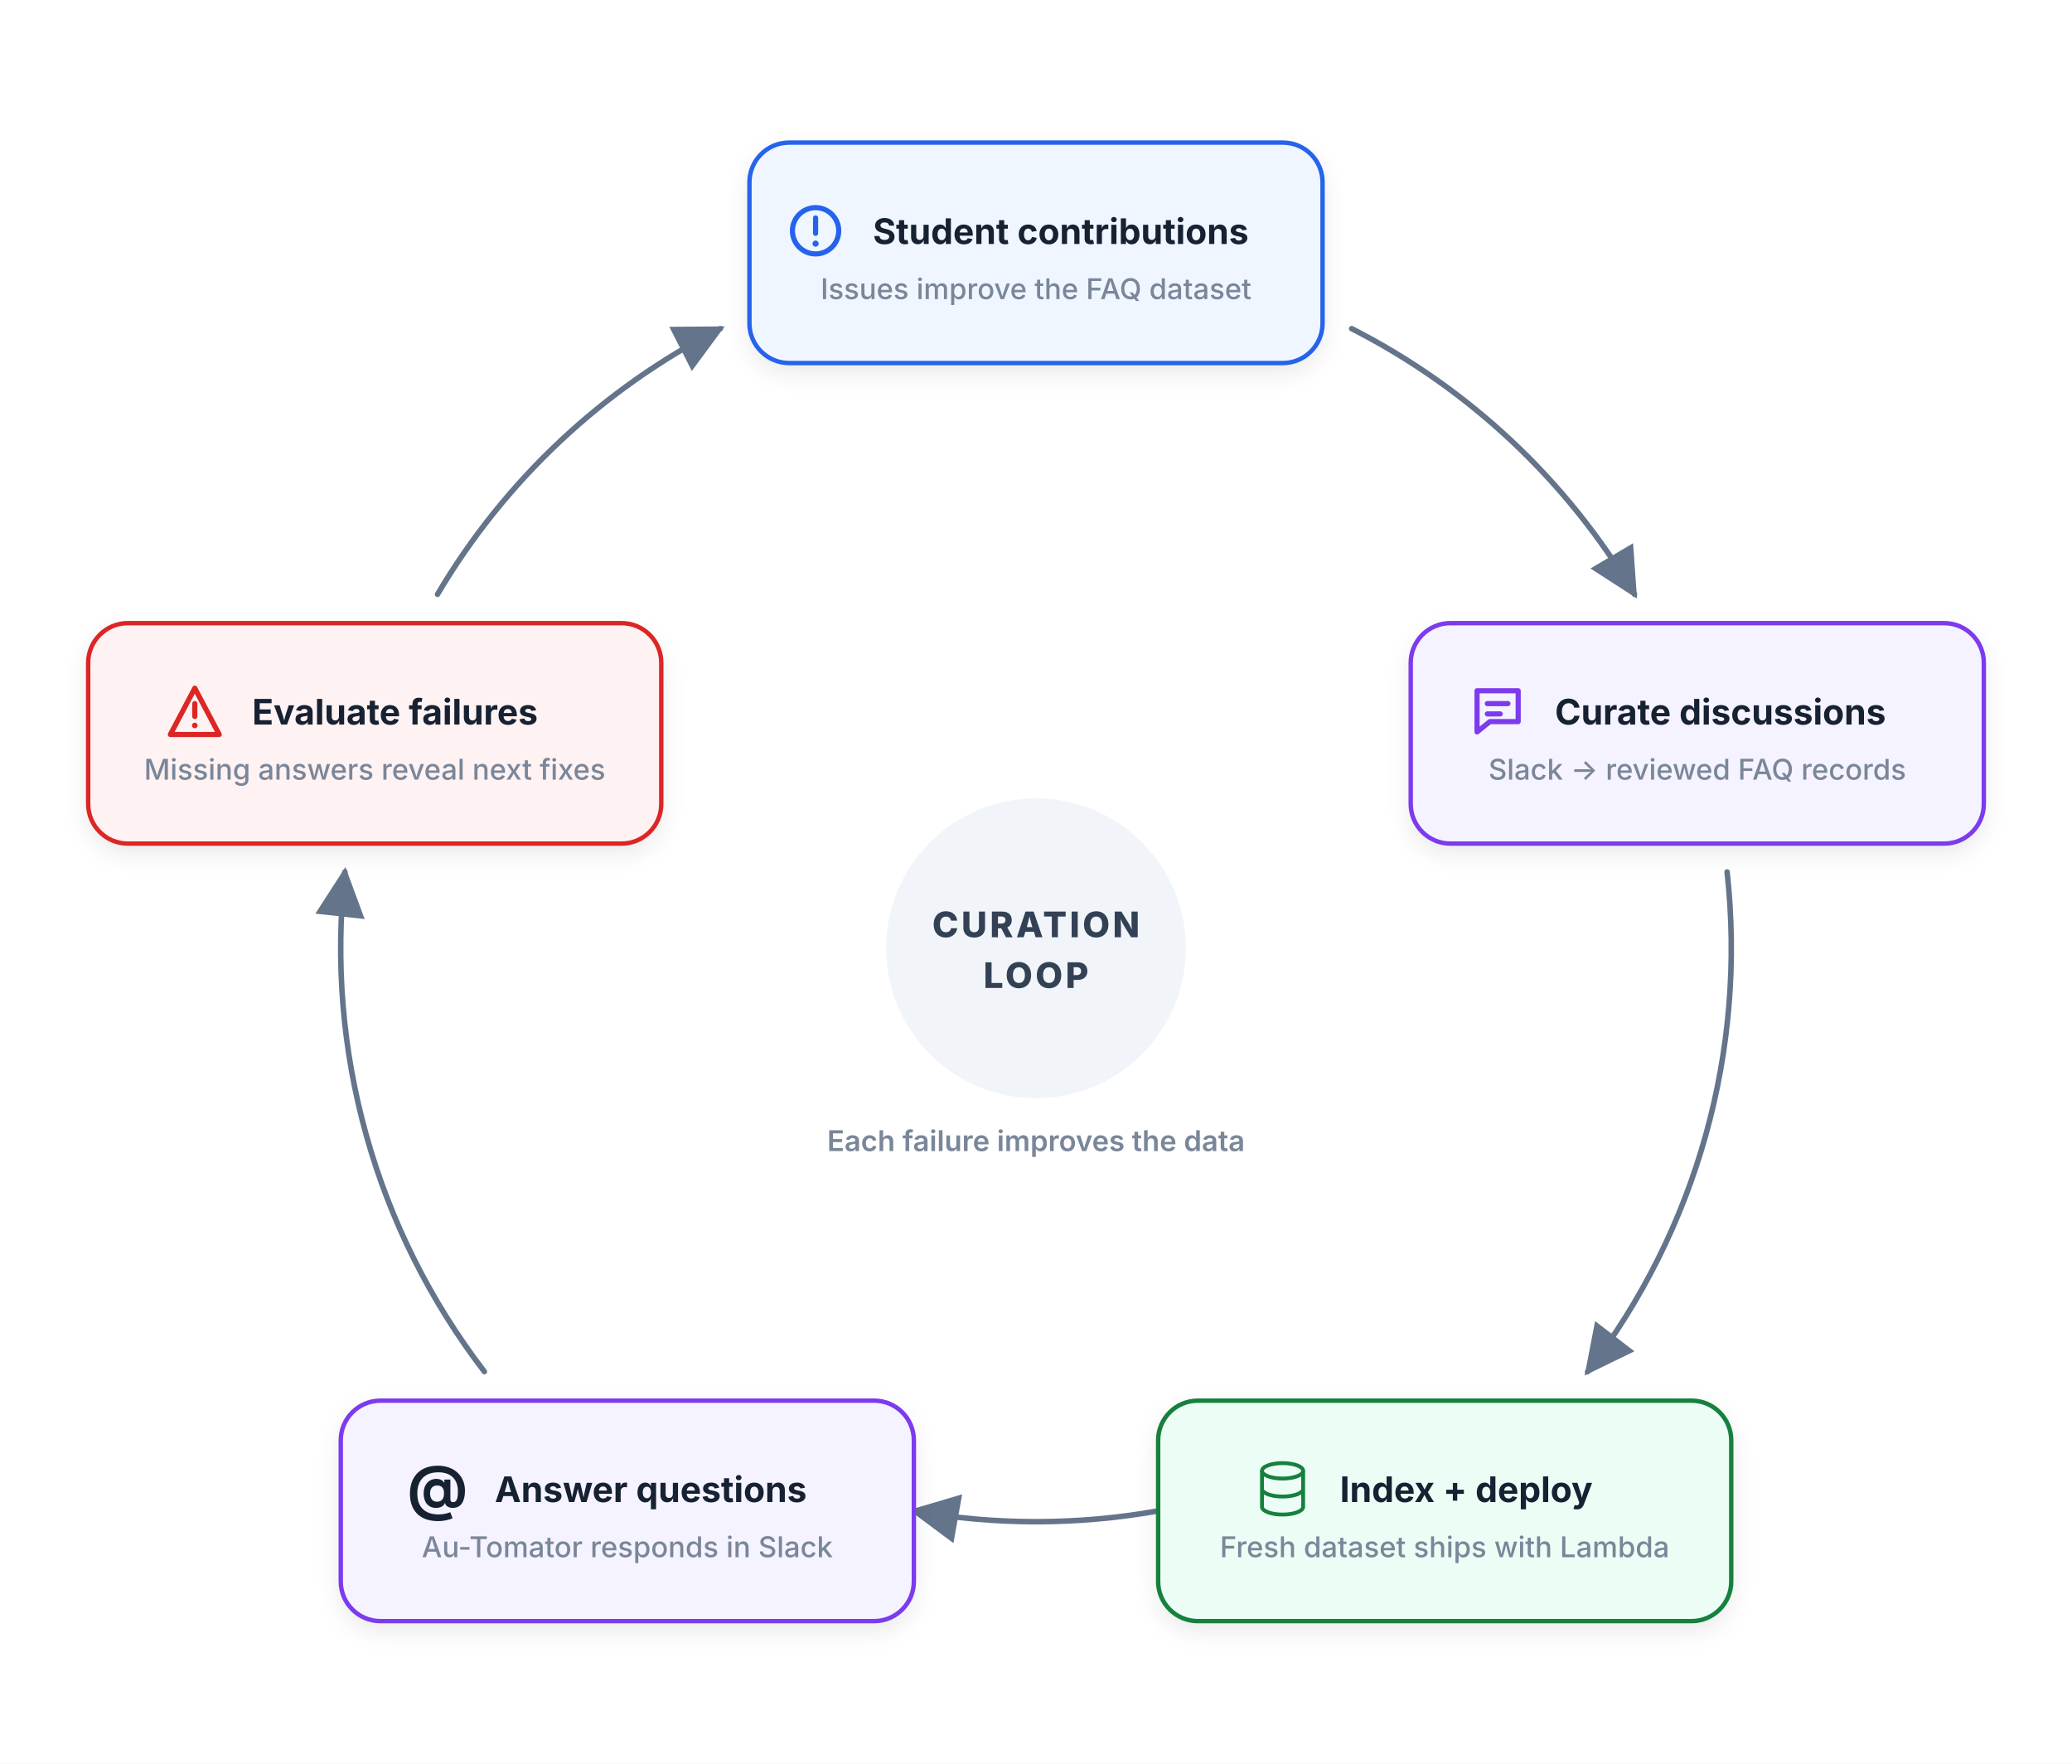
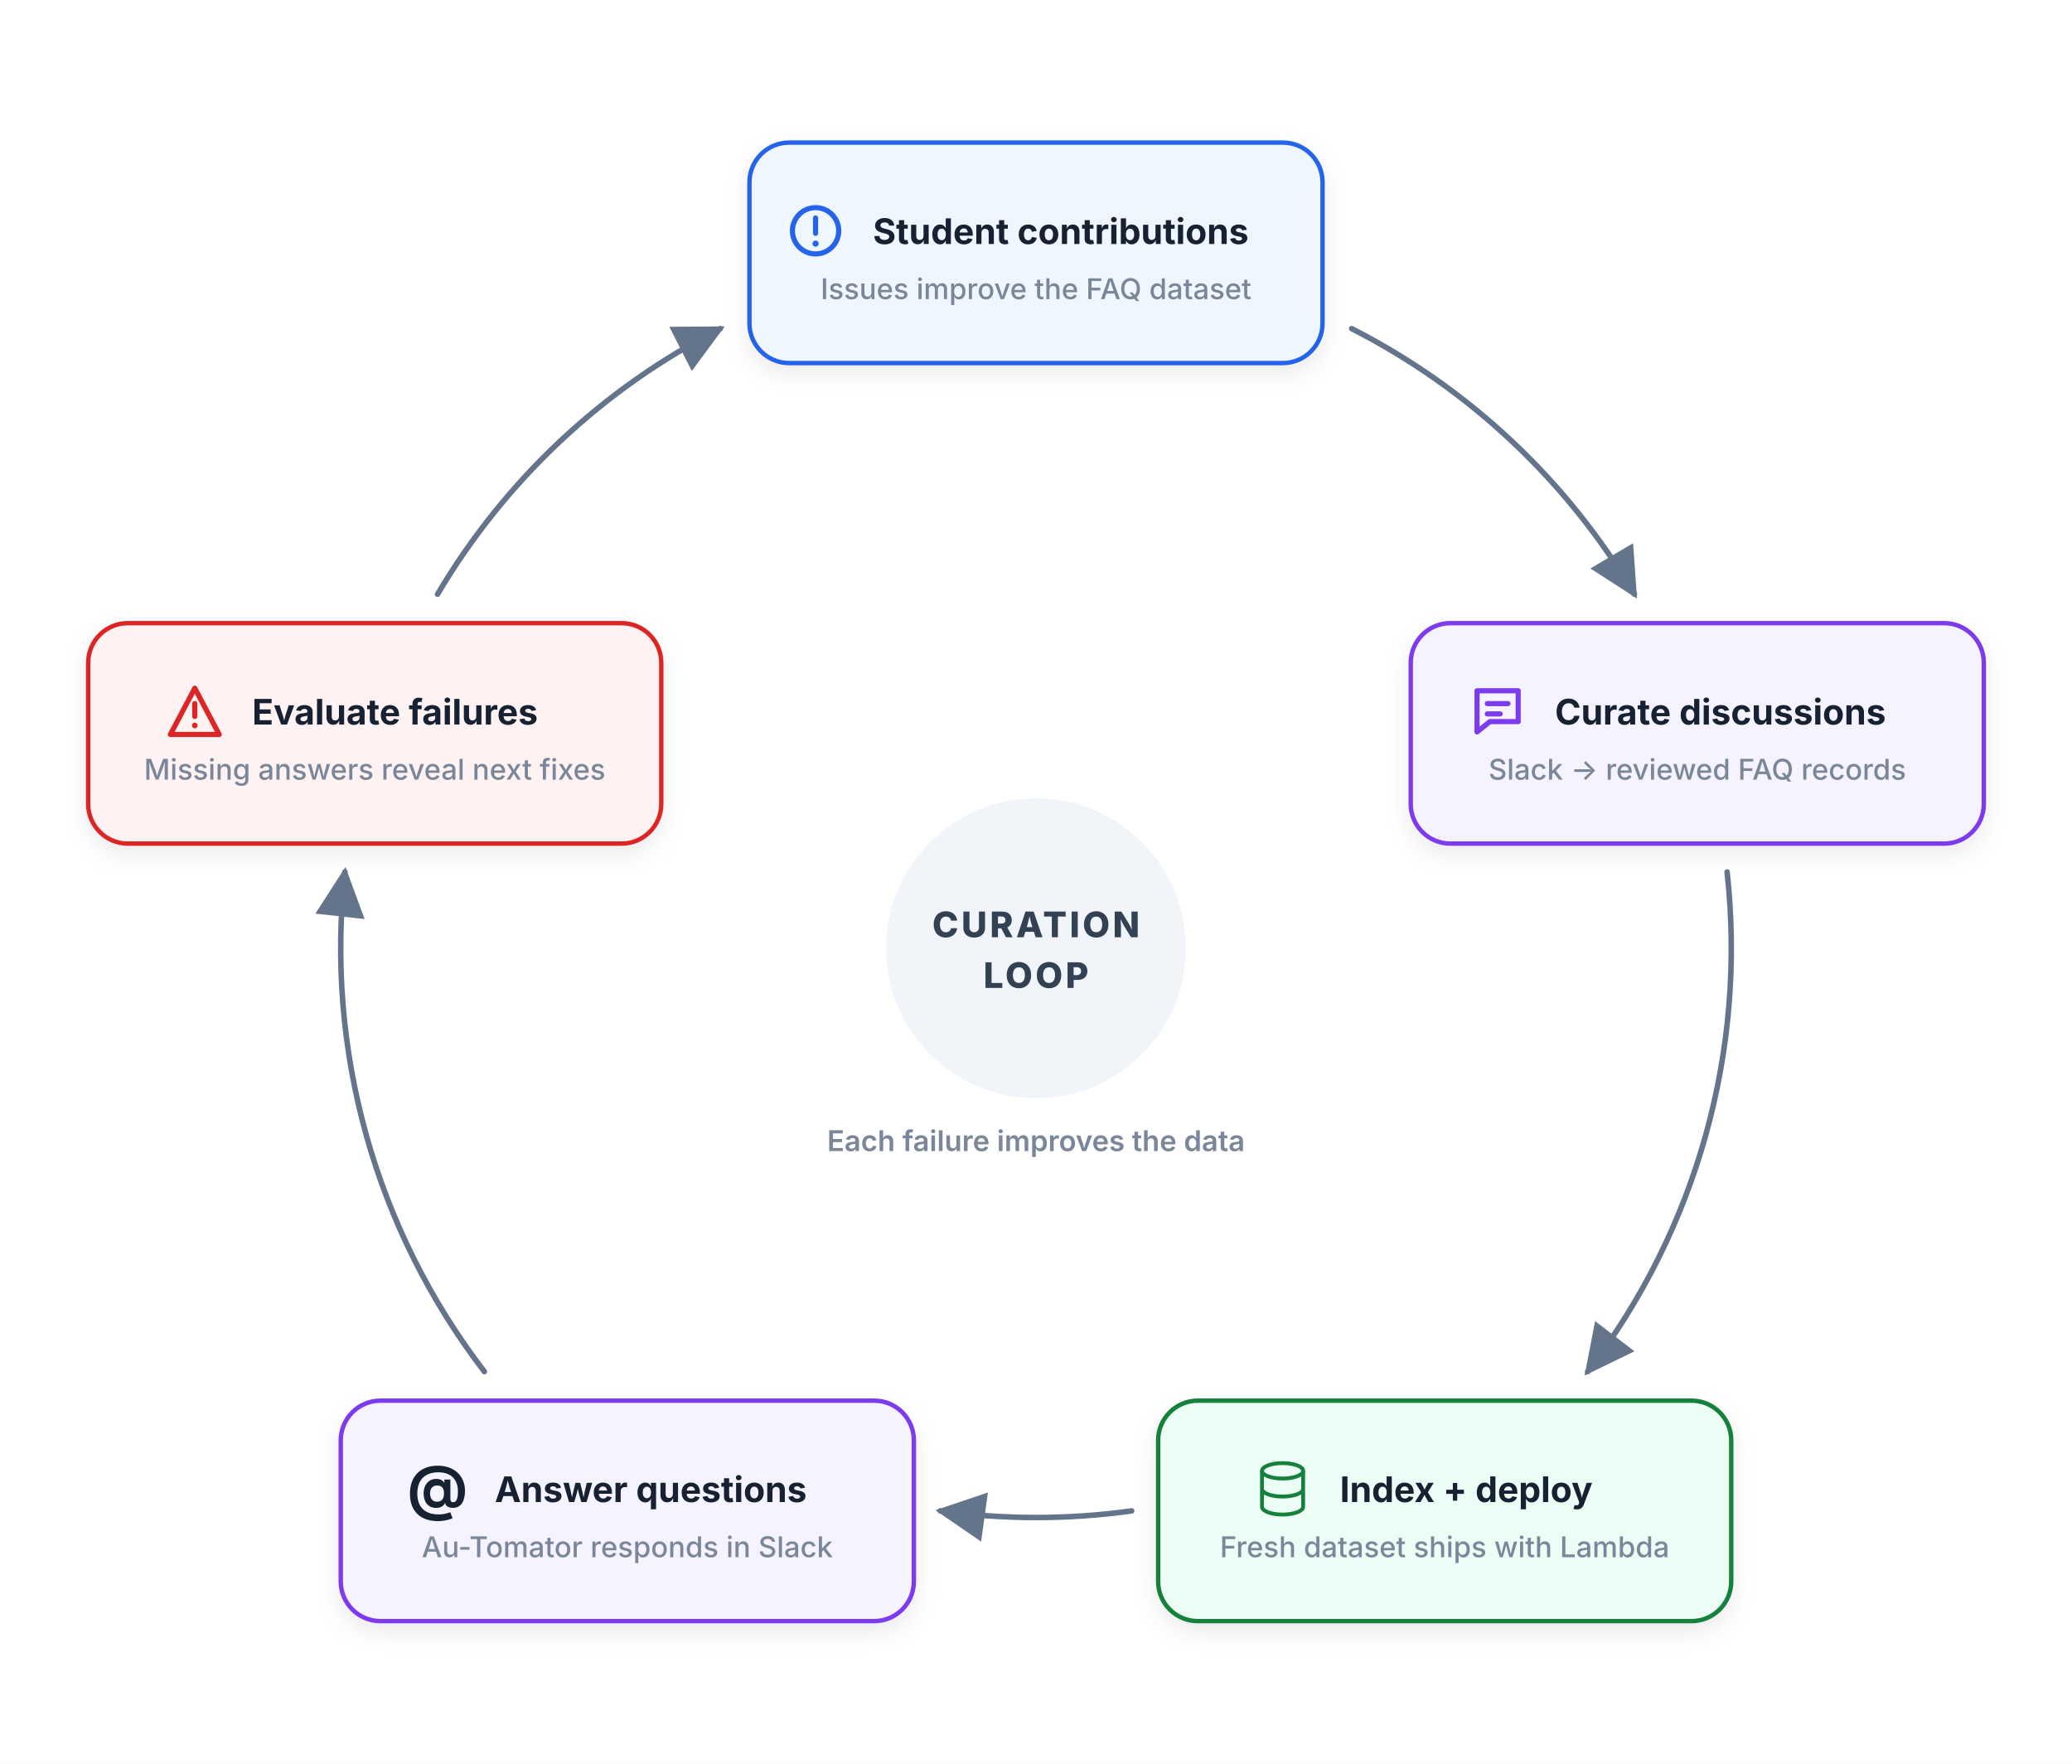
<svg xmlns="http://www.w3.org/2000/svg" width="940" height="800" viewBox="0 0 940 800" role="img" aria-labelledby="title desc">
  <defs>
    <filter id="shadow" x="-20%" y="-20%" width="140%" height="150%">
      <feDropShadow dx="0" dy="4" stdDeviation="5" flood-color="#0f172a" flood-opacity="0.08" />
    </filter>
    <marker id="arrow-purple" viewBox="0 0 10 10" refX="9" refY="5" markerWidth="9" markerHeight="9" orient="auto">
      <path d="M0 0 10 5 0 10Z" fill="#7c3aed" />
    </marker>
    <marker id="arrow-blue" viewBox="0 0 10 10" refX="9" refY="5" markerWidth="9" markerHeight="9" orient="auto">
      <path d="M0 0 10 5 0 10Z" fill="#2563eb" />
    </marker>
    <marker id="arrow-amber" viewBox="0 0 10 10" refX="9" refY="5" markerWidth="9" markerHeight="9" orient="auto">
      <path d="M0 0 10 5 0 10Z" fill="#c2410c" />
    </marker>
    <marker id="arrow-green" viewBox="0 0 10 10" refX="9" refY="5" markerWidth="9" markerHeight="9" orient="auto">
      <path d="M0 0 10 5 0 10Z" fill="#15803d" />
    </marker>
    <marker id="arrow-red" viewBox="0 0 10 10" refX="9" refY="5" markerWidth="9" markerHeight="9" orient="auto">
      <path d="M0 0 10 5 0 10Z" fill="#dc2626" />
    </marker>
    <marker id="arrow-gray" viewBox="0 0 10 10" refX="9" refY="5" markerWidth="9" markerHeight="9" orient="auto">
      <path d="M0 0 10 5 0 10Z" fill="#64748b" />
    </marker>
    <symbol id="icon-database" viewBox="0 0 24 24">
      <ellipse cx="12" cy="5" rx="8" ry="3" fill="none" stroke="currentColor" stroke-width="1.75" vector-effect="non-scaling-stroke" />
      <path d="M4 5v7c0 1.66 3.58 3 8 3s8-1.34 8-3V5M4 12v7c0 1.66 3.58 3 8 3s8-1.34 8-3v-7" fill="none" stroke="currentColor" stroke-width="1.75" vector-effect="non-scaling-stroke" />
    </symbol>
    <symbol id="icon-issue" viewBox="0 0 24 24">
      <circle cx="12" cy="12" r="9" fill="none" stroke="currentColor" stroke-width="2" />
      <path d="M12 7v6" stroke="currentColor" stroke-width="2" stroke-linecap="round" />
      <circle cx="12" cy="17" r="1.2" fill="currentColor" />
    </symbol>
    <symbol id="icon-message" viewBox="0 0 24 24">
      <path d="M4 4h16v12H9l-5 4Z" fill="none" stroke="currentColor" stroke-width="2" stroke-linecap="round" stroke-linejoin="round" />
      <path d="M8 9h8M8 13h5" fill="none" stroke="currentColor" stroke-width="2" stroke-linecap="round" />
    </symbol>
    <symbol id="icon-warning" viewBox="0 0 24 24">
      <path d="M12 3 2.5 21h19Z" fill="none" stroke="currentColor" stroke-width="2" stroke-linejoin="round" />
      <path d="M12 9v5" stroke="currentColor" stroke-width="2" stroke-linecap="round" />
      <circle cx="12" cy="17.5" r="1.1" fill="currentColor" />
    </symbol>
    <style>
      text { font-family: system-ui, -apple-system, BlinkMacSystemFont, "Segoe UI", sans-serif; fill: #172033; }
      .node rect { stroke-width: 2; }
      .node-title { font-size: 16px; font-weight: 750; text-anchor: middle; }
      .node-title.icon-copy { text-anchor: start; }
      .node-subtitle { font-size: 13px; font-weight: 500; fill: #7a8699; text-anchor: middle; }
      .eyebrow { font-size: 12px; font-weight: 750; letter-spacing: 1px; fill: #64748b; text-anchor: middle; }
      .mention-icon { font-size: 27px; font-weight: 750; text-anchor: middle; }
      .standalone-mention { font-size: 52px; font-weight: 750; text-anchor: middle; }
      .icon-node-title { font-size: 16px; font-weight: 750; text-anchor: middle; }
      .edge { fill: none; stroke-width: 2.5; stroke-linecap: round; stroke-linejoin: round; }
      .edge-label rect { stroke-width: 2; }
      .edge-label text { font-size: 14px; font-weight: 750; text-anchor: middle; dominant-baseline: central; }
      .divider { stroke: #cbd5e1; stroke-width: 2; stroke-dasharray: 6 8; stroke-linecap: round; }
      .center-annotation { fill: #f1f5f9; stroke: none; }
      .center-title { font-size: 16px; font-weight: 800; letter-spacing: 1.3px; fill: #334155; text-anchor: middle; }
      .center-detail { font-size: 13px; font-weight: 600; fill: #7a8699; text-anchor: middle; }
    </style>
  </defs>
  <rect width="940" height="800" fill="#ffffff" />
  <path class="edge" d="M613.21 149.06A315.44 315.44 0 0 1 741.51 269.55" stroke="#64748b" marker-end="url(#arrow-gray)" />
  <path class="edge" d="M783.53 395.51A315.44 315.44 0 0 1 720.25 622.15" stroke="#64748b" marker-end="url(#arrow-gray)" />
-   <path class="edge" d="M525.41 685.32A315.44 315.44 0 0 1 414.59 685.32" stroke="#64748b" marker-end="url(#arrow-gray)" />
+   <path class="edge" d="M513.41 685.32A315.44 315.44 0 0 1 426.59 685.32" stroke="#64748b" marker-end="url(#arrow-gray)" />
  <path class="edge" d="M219.75 622.15A315.44 315.44 0 0 1 156.47 395.51" stroke="#64748b" marker-end="url(#arrow-gray)" />
  <path class="edge" d="M198.49 269.55A315.44 315.44 0 0 1 326.79 149.06" stroke="#64748b" marker-end="url(#arrow-gray)" />
  <circle class="center-annotation" cx="470" cy="430.12" r="68" />
  <text class="center-title" x="470" y="425.12">CURATION</text>
  <text class="center-title" x="470" y="448.12">LOOP</text>
  <text class="center-detail" x="470" y="522.12">Each failure improves the data</text>
  <g class="node node-blue" transform="translate(340 64.68)" filter="url(#shadow)">
    <rect width="260" height="100" rx="18" fill="#eff6ff" stroke="#2563eb" />
    <use href="#icon-issue" x="16" y="26" width="28" height="28" color="#2563eb" />
    <text class="node-title icon-copy" x="56" y="46" textLength="188" lengthAdjust="spacingAndGlyphs">Student contributions</text>
    <text class="node-subtitle" x="130" y="71">Issues improve the FAQ dataset</text>
  </g>
  <g class="node node-purple" transform="translate(640 282.65)" filter="url(#shadow)">
    <rect width="260" height="100" rx="18" fill="#f5f3ff" stroke="#7c3aed" />
    <use href="#icon-message" x="25.42" y="26" width="28" height="28" color="#7c3aed" />
    <text class="node-title icon-copy" x="65.42" y="46">Curate discussions</text>
    <text class="node-subtitle" x="130" y="71">Slack → reviewed FAQ records</text>
  </g>
  <g class="node node-green" transform="translate(525.41 635.32)" filter="url(#shadow)">
    <rect width="260" height="100" rx="18" fill="#ecfdf5" stroke="#15803d" />
    <use href="#icon-database" x="42.45" y="26" width="28" height="28" color="#15803d" />
    <text class="node-title icon-copy" x="82.45" y="46">Index + deploy</text>
    <text class="node-subtitle" x="130" y="71">Fresh dataset ships with Lambda</text>
  </g>
  <g class="node node-purple" transform="translate(154.59 635.32)" filter="url(#shadow)">
    <rect width="260" height="100" rx="18" fill="#f5f3ff" stroke="#7c3aed" />
    <text class="mention-icon" x="43.87" y="49" fill="#7c3aed">@</text>
    <text class="node-title icon-copy" x="69.87" y="46">Answer questions</text>
    <text class="node-subtitle" x="130" y="71">Au-Tomator responds in Slack</text>
  </g>
  <g class="node node-red" transform="translate(40 282.65)" filter="url(#shadow)">
    <rect width="260" height="100" rx="18" fill="#fef2f2" stroke="#dc2626" />
    <use href="#icon-warning" x="34.37" y="26" width="28" height="28" color="#dc2626" />
    <text class="node-title icon-copy" x="74.37" y="46">Evaluate failures</text>
    <text class="node-subtitle" x="130" y="71">Missing answers reveal next fixes</text>
  </g>
</svg>
